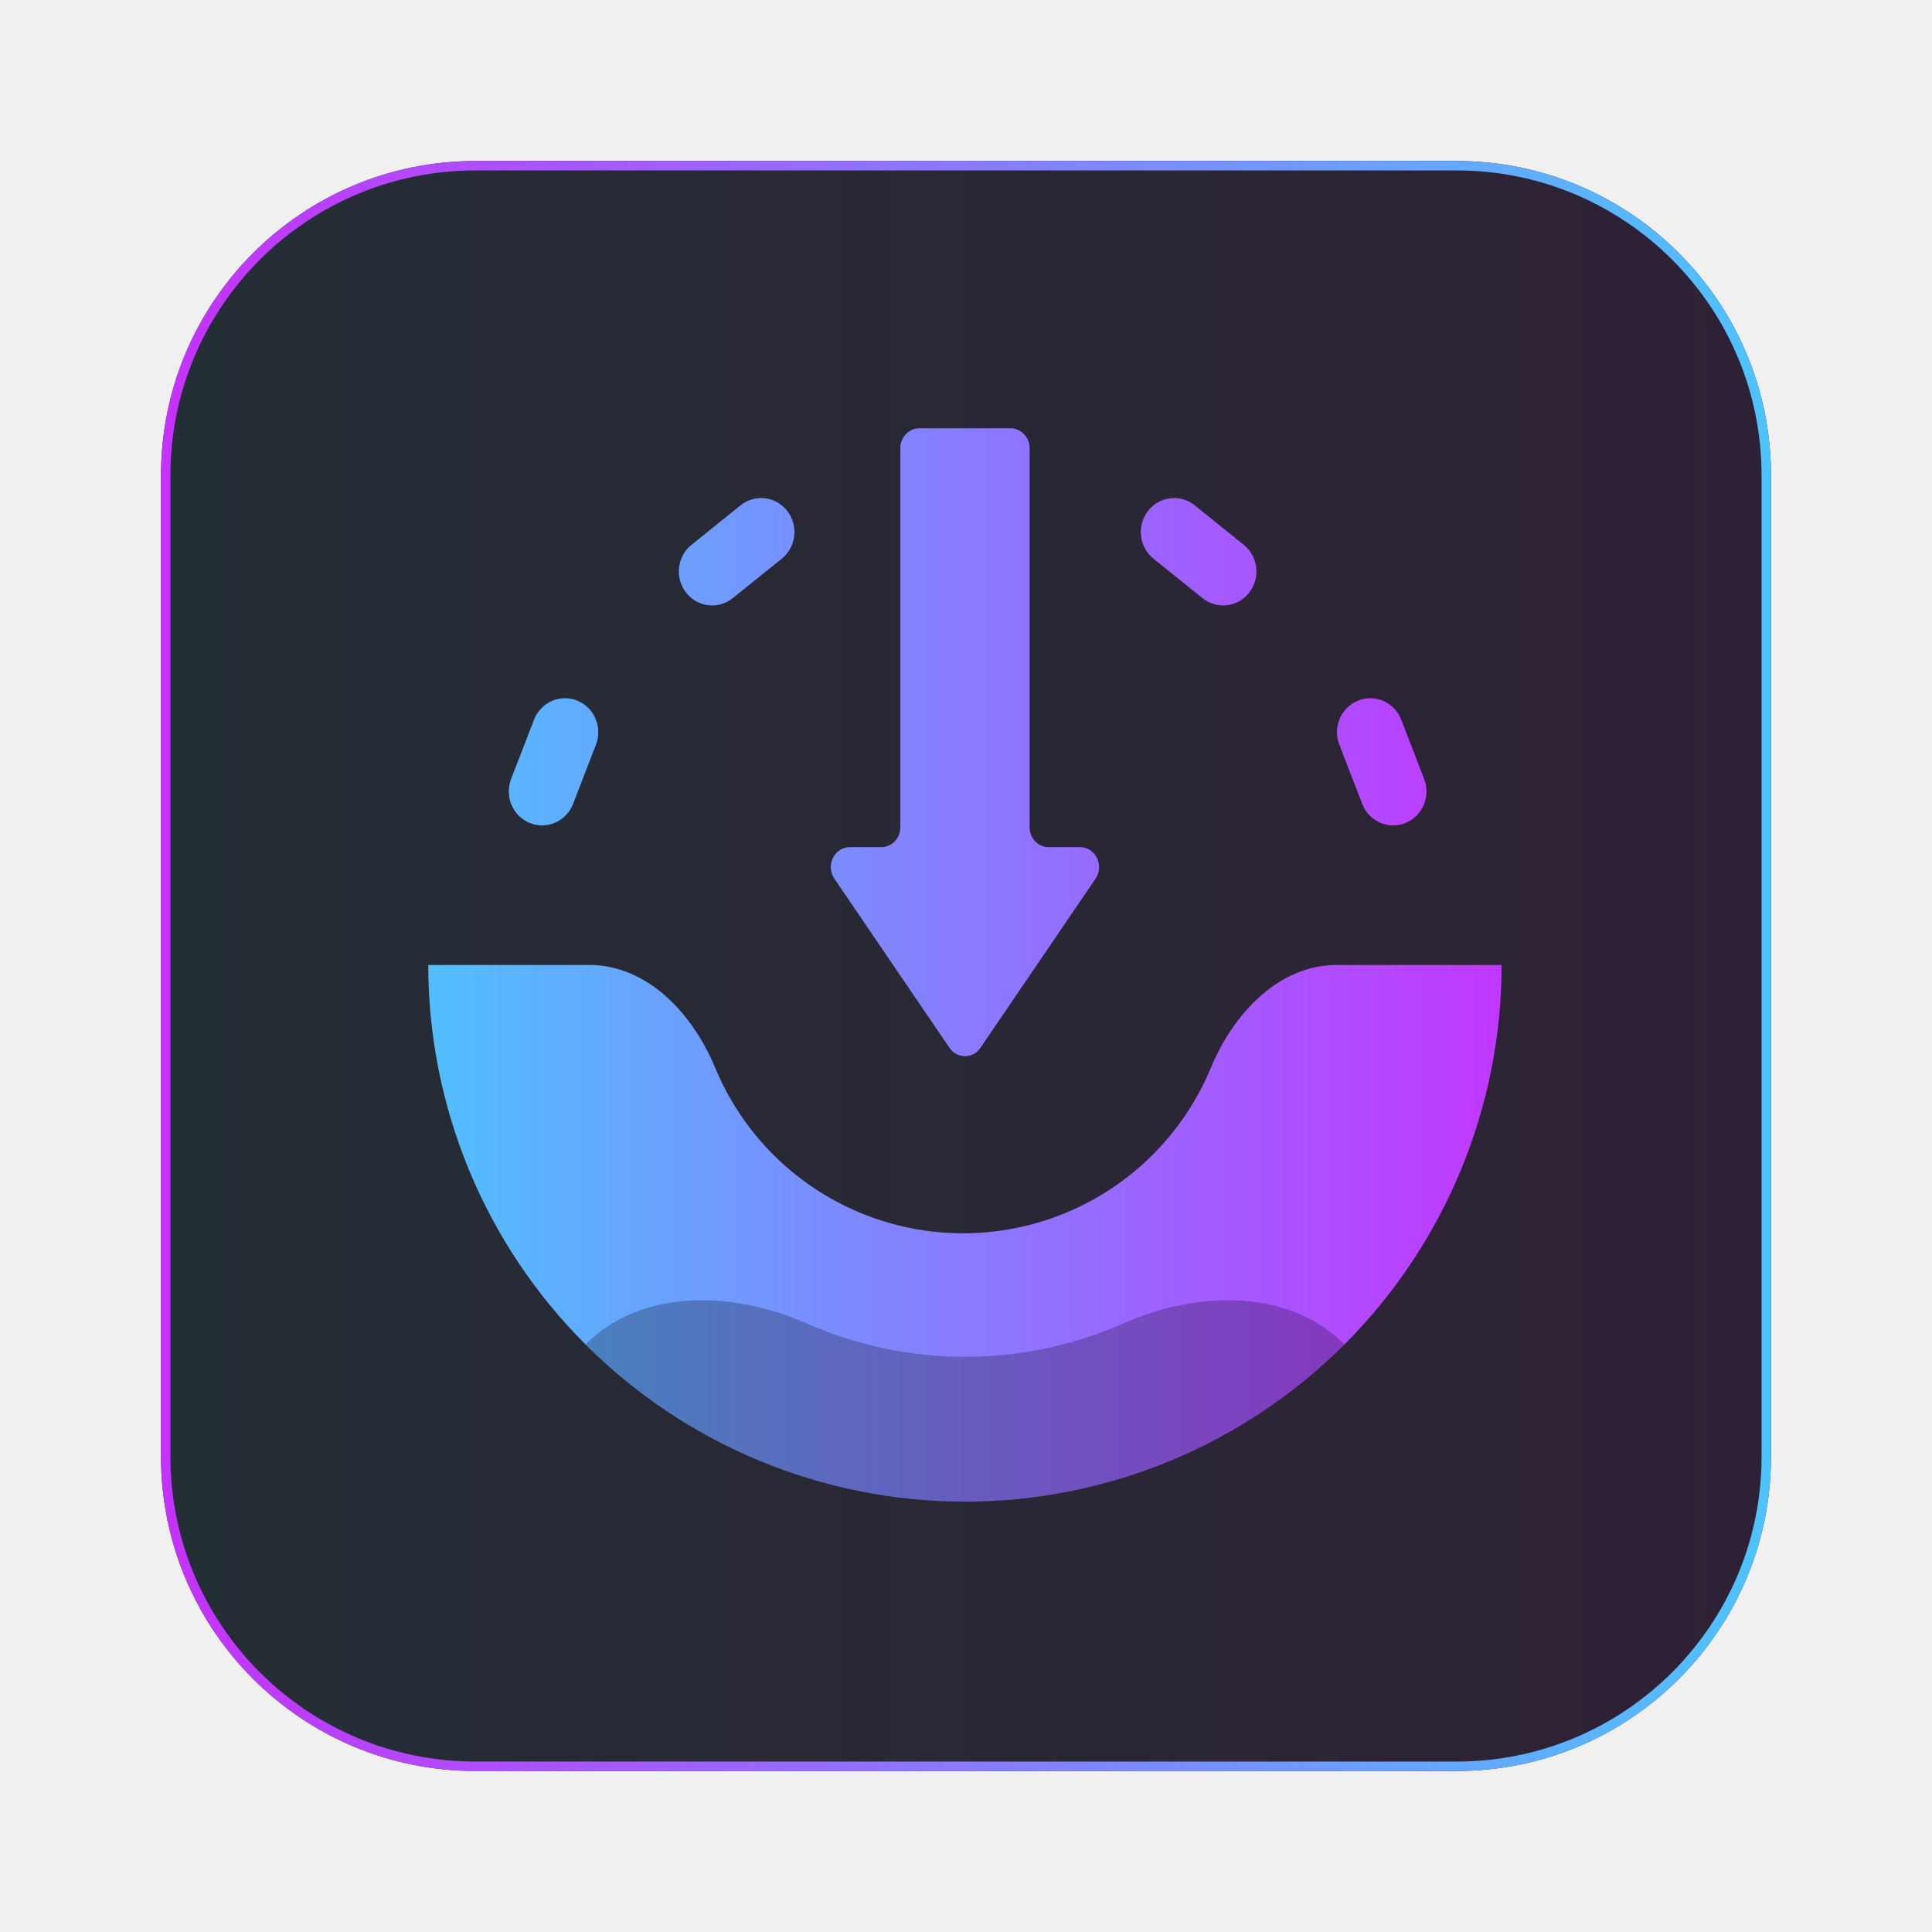
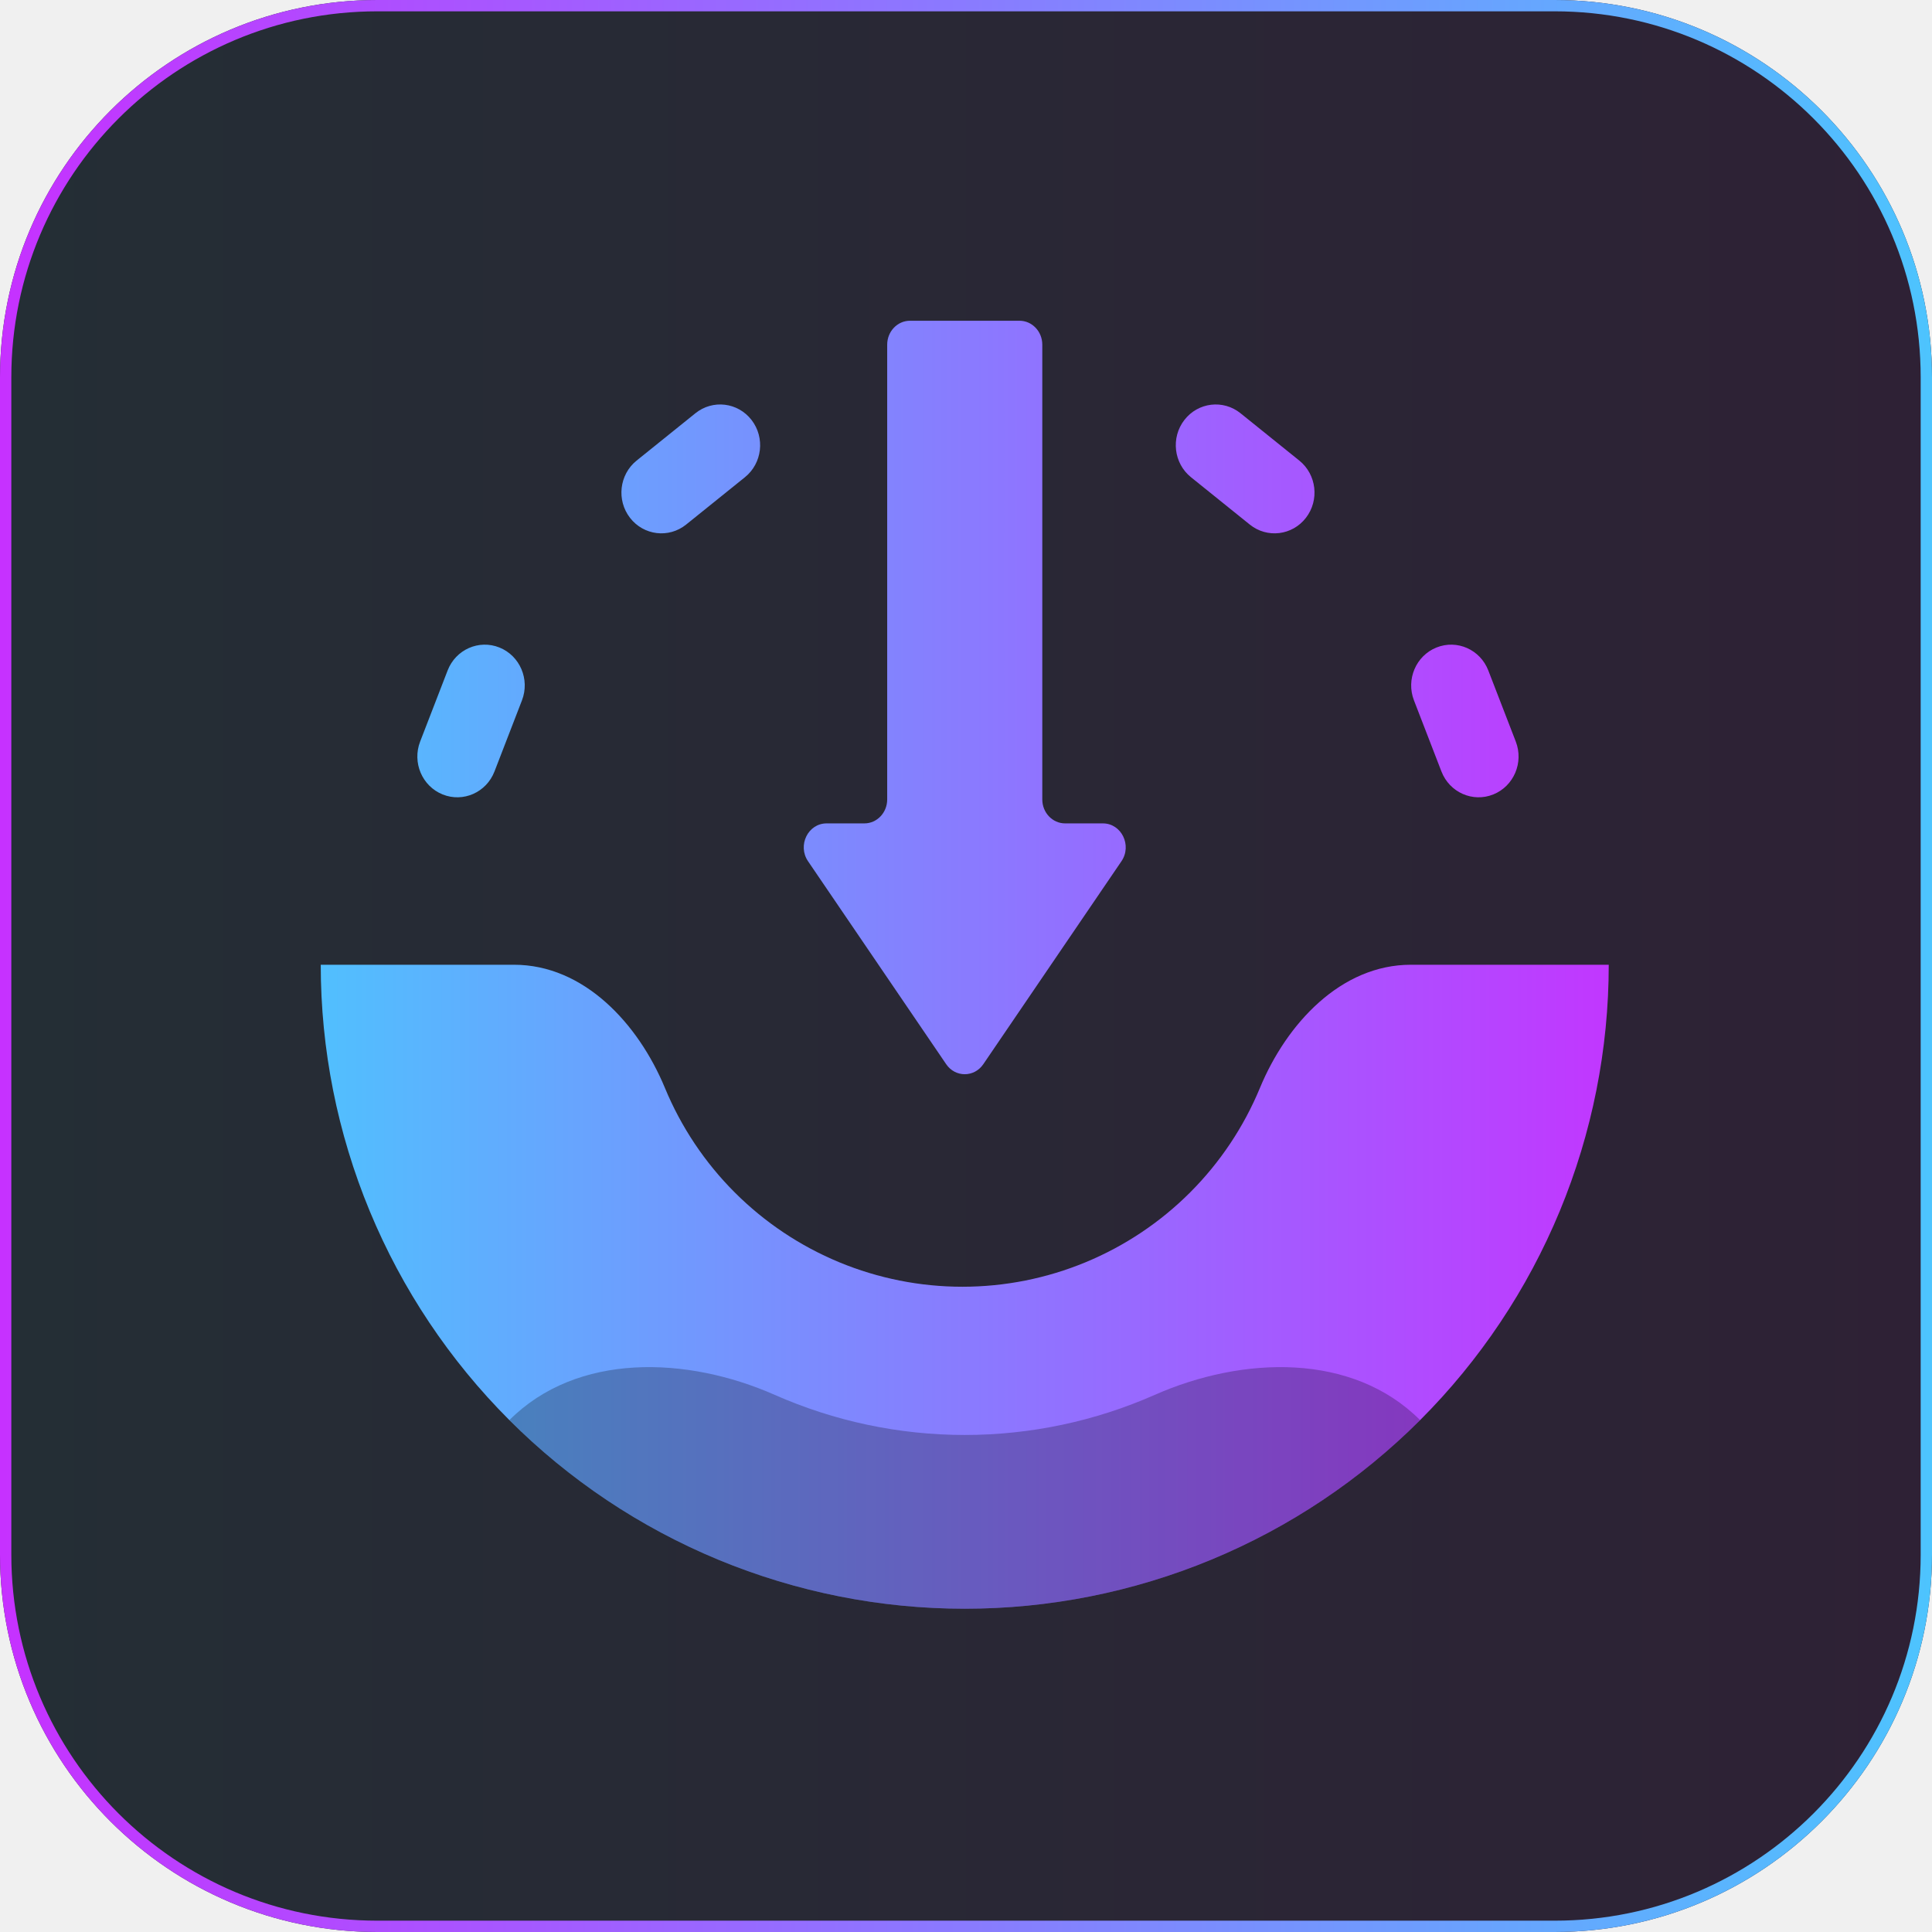
- <svg xmlns="http://www.w3.org/2000/svg" width="100" height="100" viewBox="-51.2 -51.2 614.4 614.4" fill="none">
+ <svg xmlns="http://www.w3.org/2000/svg" width="100" height="100" viewBox="0 0 512 512" fill="none">
  <mask id="path-1-inside-1_61_60" fill="white">
    <path d="M0 100C0 44.772 44.772 0 100 0H412C467.228 0 512 44.772 512 100V412C512 467.228 467.228 512 412 512H100C44.772 512 0 467.228 0 412V100Z" />
  </mask>
  <path d="M0 100C0 44.772 44.772 0 100 0H412C467.228 0 512 44.772 512 100V412C512 467.228 467.228 512 412 512H100C44.772 512 0 467.228 0 412V100Z" fill="url(#paint0_linear_61_60)" />
  <path d="M100 3H412V-3H100V3ZM509 100V412H515V100H509ZM412 509H100V515H412V509ZM3 412V100H-3V412H3ZM100 509C46.428 509 3 465.572 3 412H-3C-3 468.885 43.115 515 100 515V509ZM509 412C509 465.572 465.572 509 412 509V515C468.885 515 515 468.885 515 412H509ZM412 3C465.572 3 509 46.428 509 100H515C515 43.115 468.885 -3 412 -3V3ZM100 -3C43.115 -3 -3 43.115 -3 100H3C3 46.428 46.428 3 100 3V-3Z" fill="url(#paint1_linear_61_60)" mask="url(#path-1-inside-1_61_60)" />
  <path fill-rule="evenodd" clip-rule="evenodd" d="M276.219 91.343C276.219 87.84 273.512 85 270.174 85H241.159C237.821 85 235.115 87.84 235.115 91.343V211.863C235.115 215.367 232.409 218.207 229.07 218.207H219.055C214.139 218.207 211.279 224.038 214.137 228.237L250.748 282.024C253.159 285.565 258.175 285.565 260.585 282.024L297.197 228.237C300.054 224.038 297.195 218.207 292.278 218.207H282.263C278.925 218.207 276.219 215.367 276.219 211.863V91.343ZM97.991 320.978C89.414 300.272 85 278.079 85 255.667H136.209C154.716 255.667 169.133 271.224 176.215 288.322C180.503 298.675 186.789 308.082 194.713 316.007C202.637 323.93 212.044 330.216 222.397 334.505C232.75 338.793 243.847 341 255.053 341C266.259 341 277.355 338.793 287.708 334.505C298.061 330.216 307.469 323.93 315.393 316.007C323.317 308.082 329.602 298.675 333.891 288.322C340.973 271.224 355.389 255.667 373.896 255.667H426.333C426.333 278.079 421.919 300.272 413.342 320.978C404.765 341.684 392.194 360.499 376.346 376.346C360.499 392.194 341.684 404.765 320.978 413.342C300.272 421.919 278.079 426.333 255.667 426.333C233.255 426.333 211.062 421.919 190.356 413.342C169.649 404.765 150.835 392.194 134.987 376.346C119.139 360.499 106.568 341.684 97.991 320.978ZM168.711 122.058C164.12 125.754 163.336 132.547 166.959 137.23C170.582 141.914 177.24 142.714 181.83 139.018L197.415 126.469C202.005 122.773 202.79 115.981 199.167 111.297C195.544 106.614 188.886 105.814 184.295 109.51L168.711 122.058ZM344.329 122.058C348.92 125.754 349.704 132.547 346.081 137.23C342.458 141.914 335.8 142.714 331.21 139.018L315.625 126.469C311.035 122.773 310.25 115.981 313.873 111.297C317.496 106.614 324.154 105.814 328.745 109.51L344.329 122.058ZM117.307 210.537C111.867 208.349 109.196 202.075 111.341 196.525L118.624 177.682C120.769 172.132 126.918 169.407 132.358 171.596C137.799 173.784 140.47 180.058 138.324 185.608L131.042 204.451C128.896 210.001 122.747 212.726 117.307 210.537ZM401.699 196.525C403.844 202.075 401.173 208.349 395.733 210.537C390.293 212.726 384.144 210.001 381.998 204.451L374.716 185.608C372.57 180.058 375.241 173.784 380.682 171.596C386.122 169.407 392.271 172.132 394.416 177.682L401.699 196.525Z" fill="url(#paint2_linear_61_60)" />
  <path d="M376.346 376.346C344.34 408.352 300.93 426.333 255.666 426.333C210.403 426.333 166.993 408.352 134.987 376.346V376.346C152.971 358.362 182.061 359.388 205.327 369.662C221.036 376.599 238.161 380.282 255.666 380.282C273.171 380.282 290.296 376.599 306.006 369.662C329.272 359.388 358.362 358.362 376.346 376.346V376.346Z" fill="black" fill-opacity="0.25" />
  <defs>
    <linearGradient id="paint0_linear_61_60" x1="0" y1="512" x2="512" y2="512" gradientUnits="userSpaceOnUse">
      <stop stop-color="#242E35" />
      <stop offset="1" stop-color="#2E2135" />
    </linearGradient>
    <linearGradient id="paint1_linear_61_60" x1="0" y1="512" x2="512" y2="512" gradientUnits="userSpaceOnUse">
      <stop stop-color="#C631FF" />
      <stop offset="1" stop-color="#4DC4FE" />
    </linearGradient>
    <linearGradient id="paint2_linear_61_60" x1="440.993" y1="248.652" x2="73.044" y2="248.652" gradientUnits="userSpaceOnUse">
      <stop stop-color="#C631FF" />
      <stop offset="1" stop-color="#4DC4FE" />
    </linearGradient>
  </defs>
</svg>
